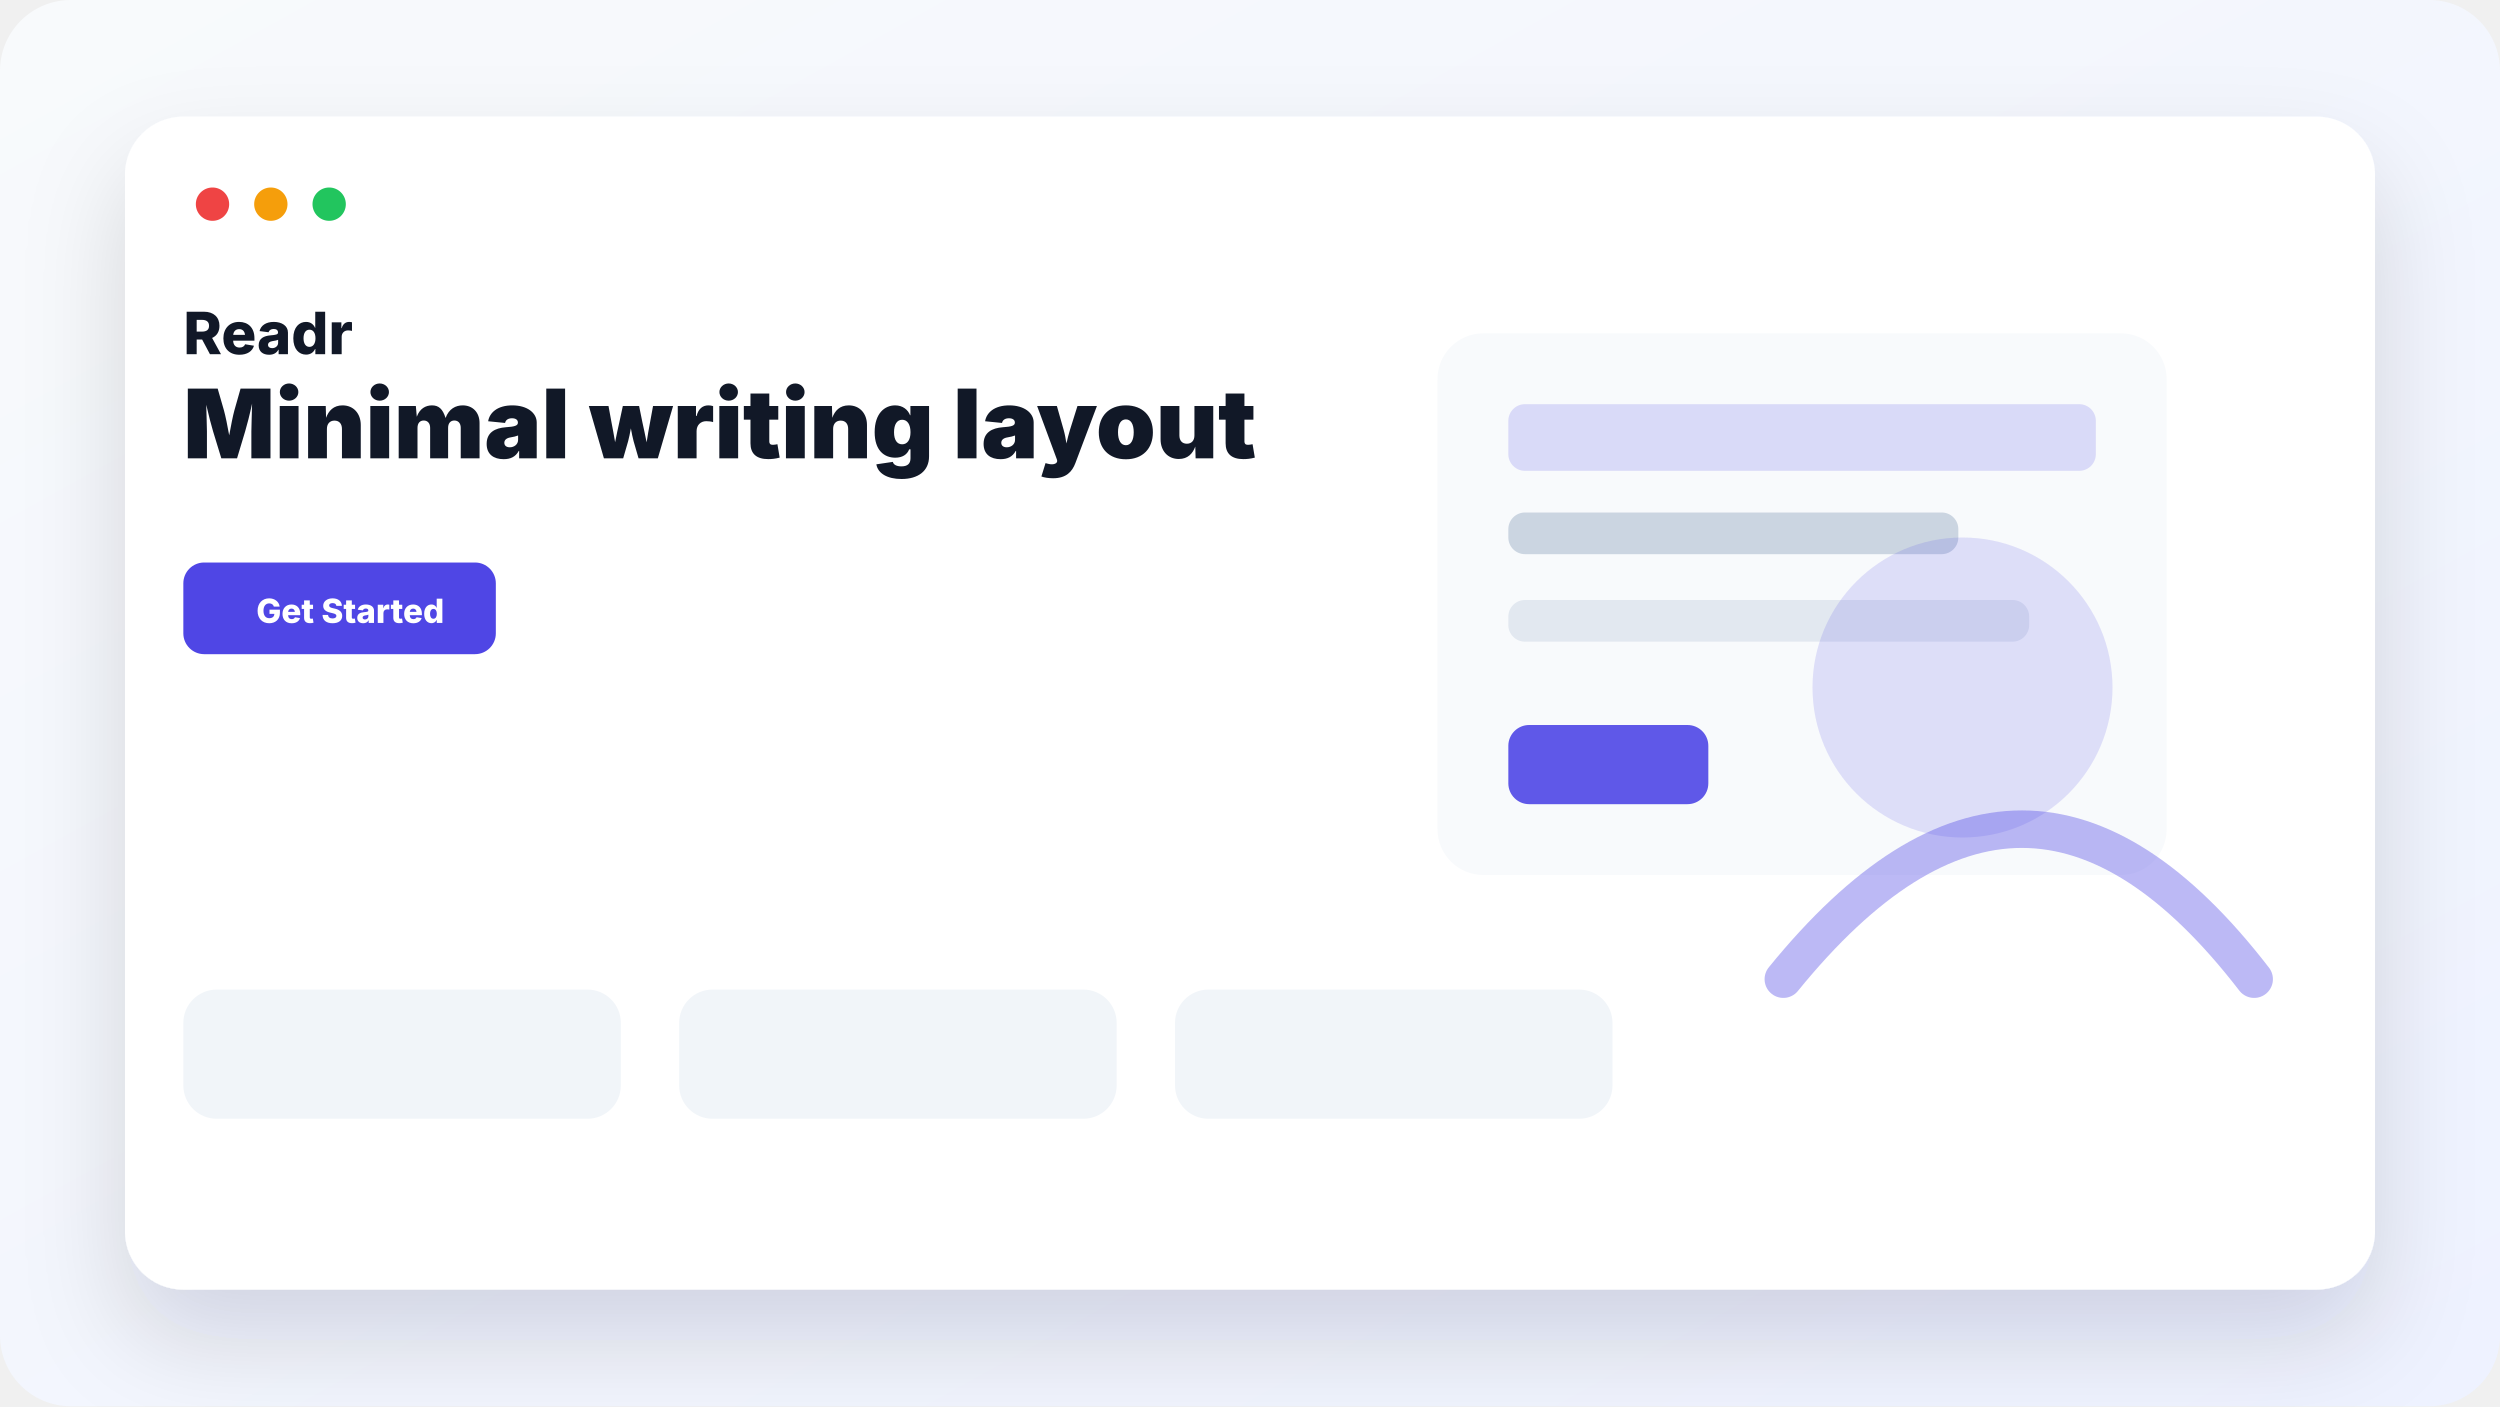
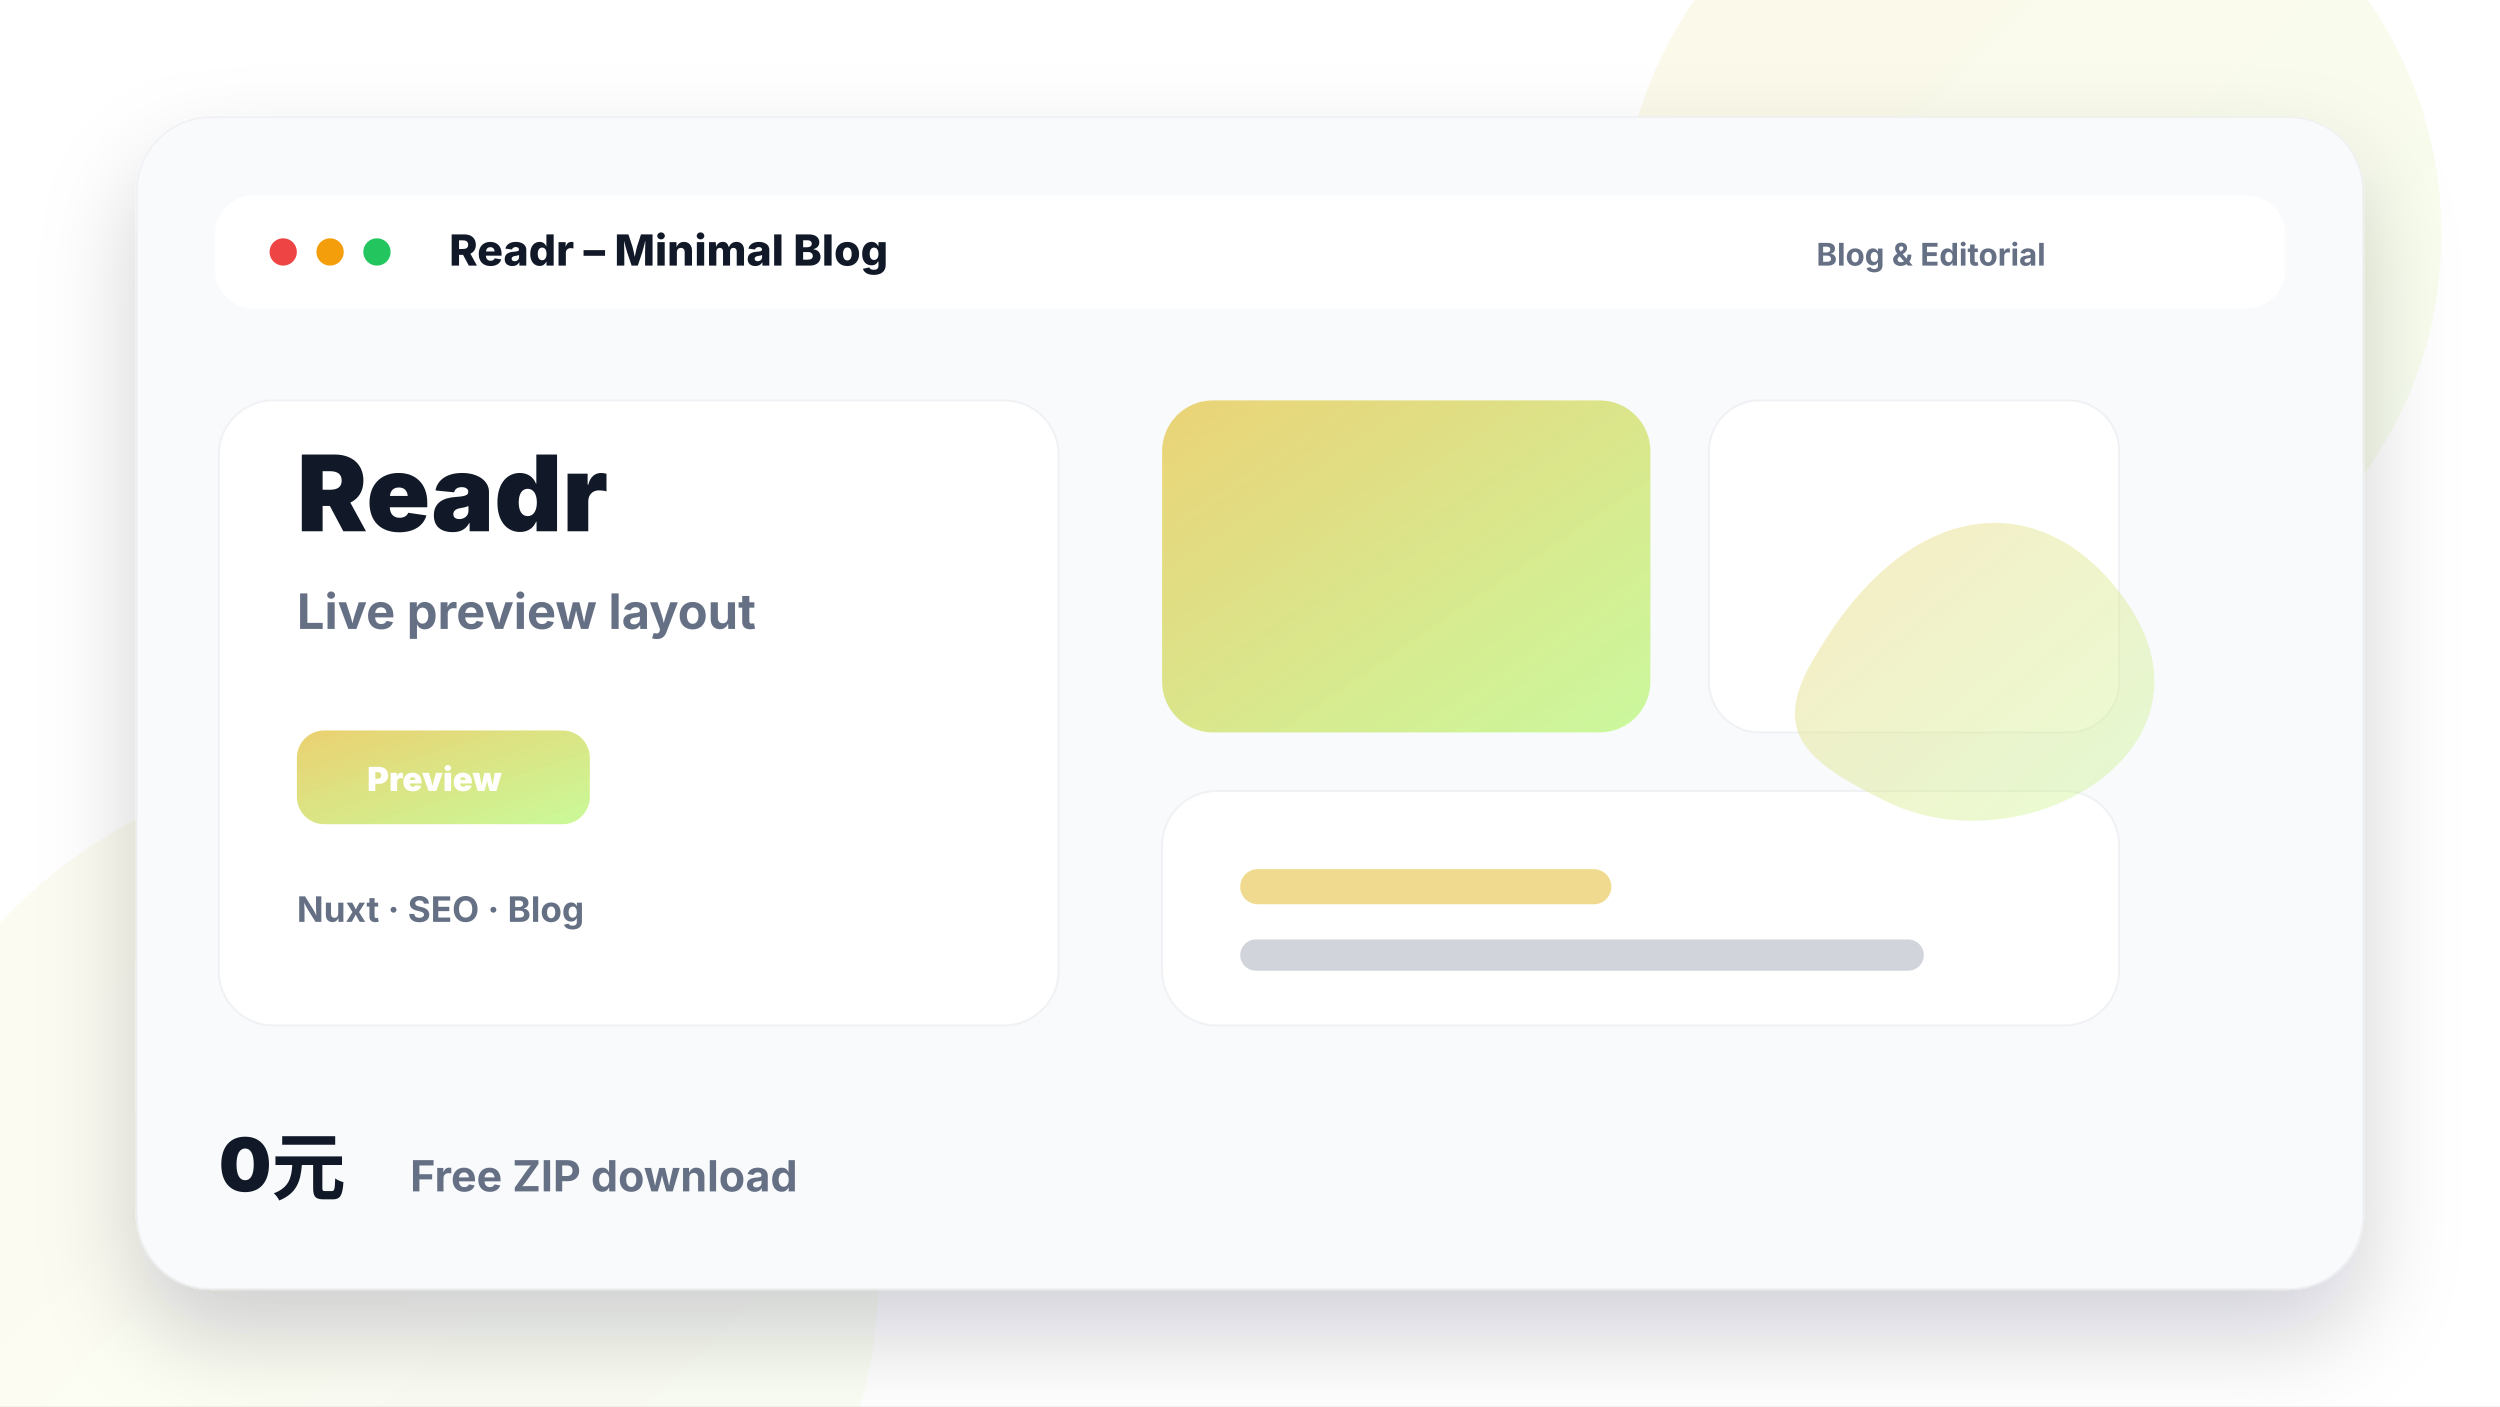
- <svg xmlns="http://www.w3.org/2000/svg" width="1200" height="675" viewBox="0 0 1200 675">
+ <svg xmlns="http://www.w3.org/2000/svg" width="1280" height="720" viewBox="0 0 1280 720" role="img" aria-label="Readr – Minimal Blog preview">
  <defs>
    <linearGradient id="g" x1="0" y1="0" x2="1" y2="1">
-       <stop offset="0" stop-color="#f8fafc" />
-       <stop offset="1" stop-color="#eef2ff" />
+       <stop offset="0" stop-color="rgb(234,206,105)" stop-opacity="0.95" />
+       <stop offset="1" stop-color="rgb(197,249,144)" stop-opacity="0.92" />
    </linearGradient>
-     <filter id="s" x="-20%" y="-20%" width="140%" height="140%">
-       <feDropShadow dx="0" dy="24" stdDeviation="24" flood-color="#0f172a" flood-opacity="0.14" />
+     <filter id="shadow" x="-20%" y="-20%" width="140%" height="140%">
+       <feDropShadow dx="0" dy="24" stdDeviation="24" flood-color="#0f172a" flood-opacity="0.18" />
    </filter>
  </defs>
-   <rect width="1200" height="675" rx="34" fill="url(#g)" />
-   <rect x="60" y="56" width="1080" height="563" rx="28" fill="#fff" filter="url(#s)" />
-   <circle cx="102" cy="98" r="8" fill="#ef4444" />
-   <circle cx="130" cy="98" r="8" fill="#f59e0b" />
-   <circle cx="158" cy="98" r="8" fill="#22c55e" />
-   <text x="88" y="170" font-family="Inter, Arial, sans-serif" font-size="28" font-weight="800" fill="#111827">Readr</text>
-   <text x="88" y="220" font-family="Inter, Arial, sans-serif" font-size="46" font-weight="900" fill="#111827">Minimal writing layout</text>
-   <rect x="88" y="270" width="150" height="44" rx="10" fill="#4f46e5" />
-   <text x="123" y="299" font-family="Inter, Arial, sans-serif" font-size="16" font-weight="800" fill="#fff">Get Started</text>
-   <rect x="690" y="160" width="350" height="260" rx="22" fill="#f8fafc" />
-   <rect x="724" y="194" width="282" height="32" rx="8" fill="#4f46e5" opacity="0.18" />
-   <rect x="724" y="246" width="216" height="20" rx="8" fill="#cbd5e1" />
-   <rect x="724" y="288" width="250" height="20" rx="8" fill="#e2e8f0" />
-   <rect x="724" y="348" width="96" height="38" rx="10" fill="#4f46e5" opacity="0.9" />
-   <circle cx="942" cy="330" r="72" fill="#4f46e5" opacity="0.16" />
-   <path d="M856 470c78-96 152-96 226 0" fill="none" stroke="#4f46e5" stroke-width="18" stroke-linecap="round" opacity="0.38" />
-   <rect x="88" y="475" width="210" height="62" rx="16" fill="#f1f5f9" />
-   <rect x="326" y="475" width="210" height="62" rx="16" fill="#f1f5f9" />
-   <rect x="564" y="475" width="210" height="62" rx="16" fill="#f1f5f9" />
+   <rect width="1280" height="720" rx="0" fill="#ffffff" />
+   <circle cx="1040" cy="120" r="210" fill="url(#g)" opacity="0.16" />
+   <circle cx="190" cy="650" r="260" fill="url(#g)" opacity="0.10" />
+   <rect x="70" y="60" width="1140" height="600" rx="38" fill="#f8fafc" stroke="#e5e7eb" stroke-opacity="0.45" filter="url(#shadow)" />
+   <rect x="110" y="100" width="1060" height="58" rx="20" fill="#ffffff" opacity="0.94" />
+   <circle cx="145" cy="129" r="7" fill="#ef4444" />
+   <circle cx="169" cy="129" r="7" fill="#f59e0b" />
+   <circle cx="193" cy="129" r="7" fill="#22c55e" />
+   <text x="230" y="136" font-family="Inter, Arial, sans-serif" font-size="22" font-weight="800" fill="#111827">Readr – Minimal Blog</text>
+   <text x="930" y="136" font-family="Inter, Arial, sans-serif" font-size="16" font-weight="700" fill="#667085">Blog &amp; Editorial</text>
+   <rect x="112" y="205" width="430" height="320" rx="28" fill="#ffffff" stroke="#e5e7eb" stroke-opacity="0.55" />
+   <text x="152" y="272" font-family="Inter, Arial, sans-serif" font-size="54" font-weight="900" fill="#111827">Readr</text>
+   <text x="152" y="322" font-family="Inter, Arial, sans-serif" font-size="25" font-weight="700" fill="#667085">Live preview layout</text>
+   <rect x="152" y="374" width="150" height="48" rx="14" fill="url(#g)" />
+   <text x="188" y="405" font-family="Inter, Arial, sans-serif" font-size="17" font-weight="850" fill="#fff">Preview</text>
+   <text x="152" y="472" font-family="Inter, Arial, sans-serif" font-size="18" font-weight="750" fill="#667085">Nuxt · SEO · Blog</text>
+   <rect x="595" y="205" width="250" height="170" rx="26" fill="url(#g)" opacity="0.95" />
+   <rect x="875" y="205" width="210" height="170" rx="26" fill="#ffffff" stroke="#e5e7eb" stroke-opacity="0.55" />
+   <rect x="595" y="405" width="490" height="120" rx="28" fill="#ffffff" stroke="#e5e7eb" stroke-opacity="0.55" />
+   <rect x="635" y="445" width="190" height="18" rx="9" fill="rgb(234,206,105)" opacity="0.75" />
+   <rect x="635" y="481" width="350" height="16" rx="8" fill="#667085" opacity="0.30" />
+   <path d="M930 335 C980 250 1050 250 1090 310 C1140 385 1035 445 965 410 C925 390 905 375 930 335Z" fill="url(#g)" opacity="0.42" />
+   <text x="112" y="610" font-family="Inter, Arial, sans-serif" font-size="38" font-weight="900" fill="#111827">0元</text>
+   <text x="210" y="610" font-family="Inter, Arial, sans-serif" font-size="22" font-weight="750" fill="#667085">Free ZIP download</text>
</svg>
